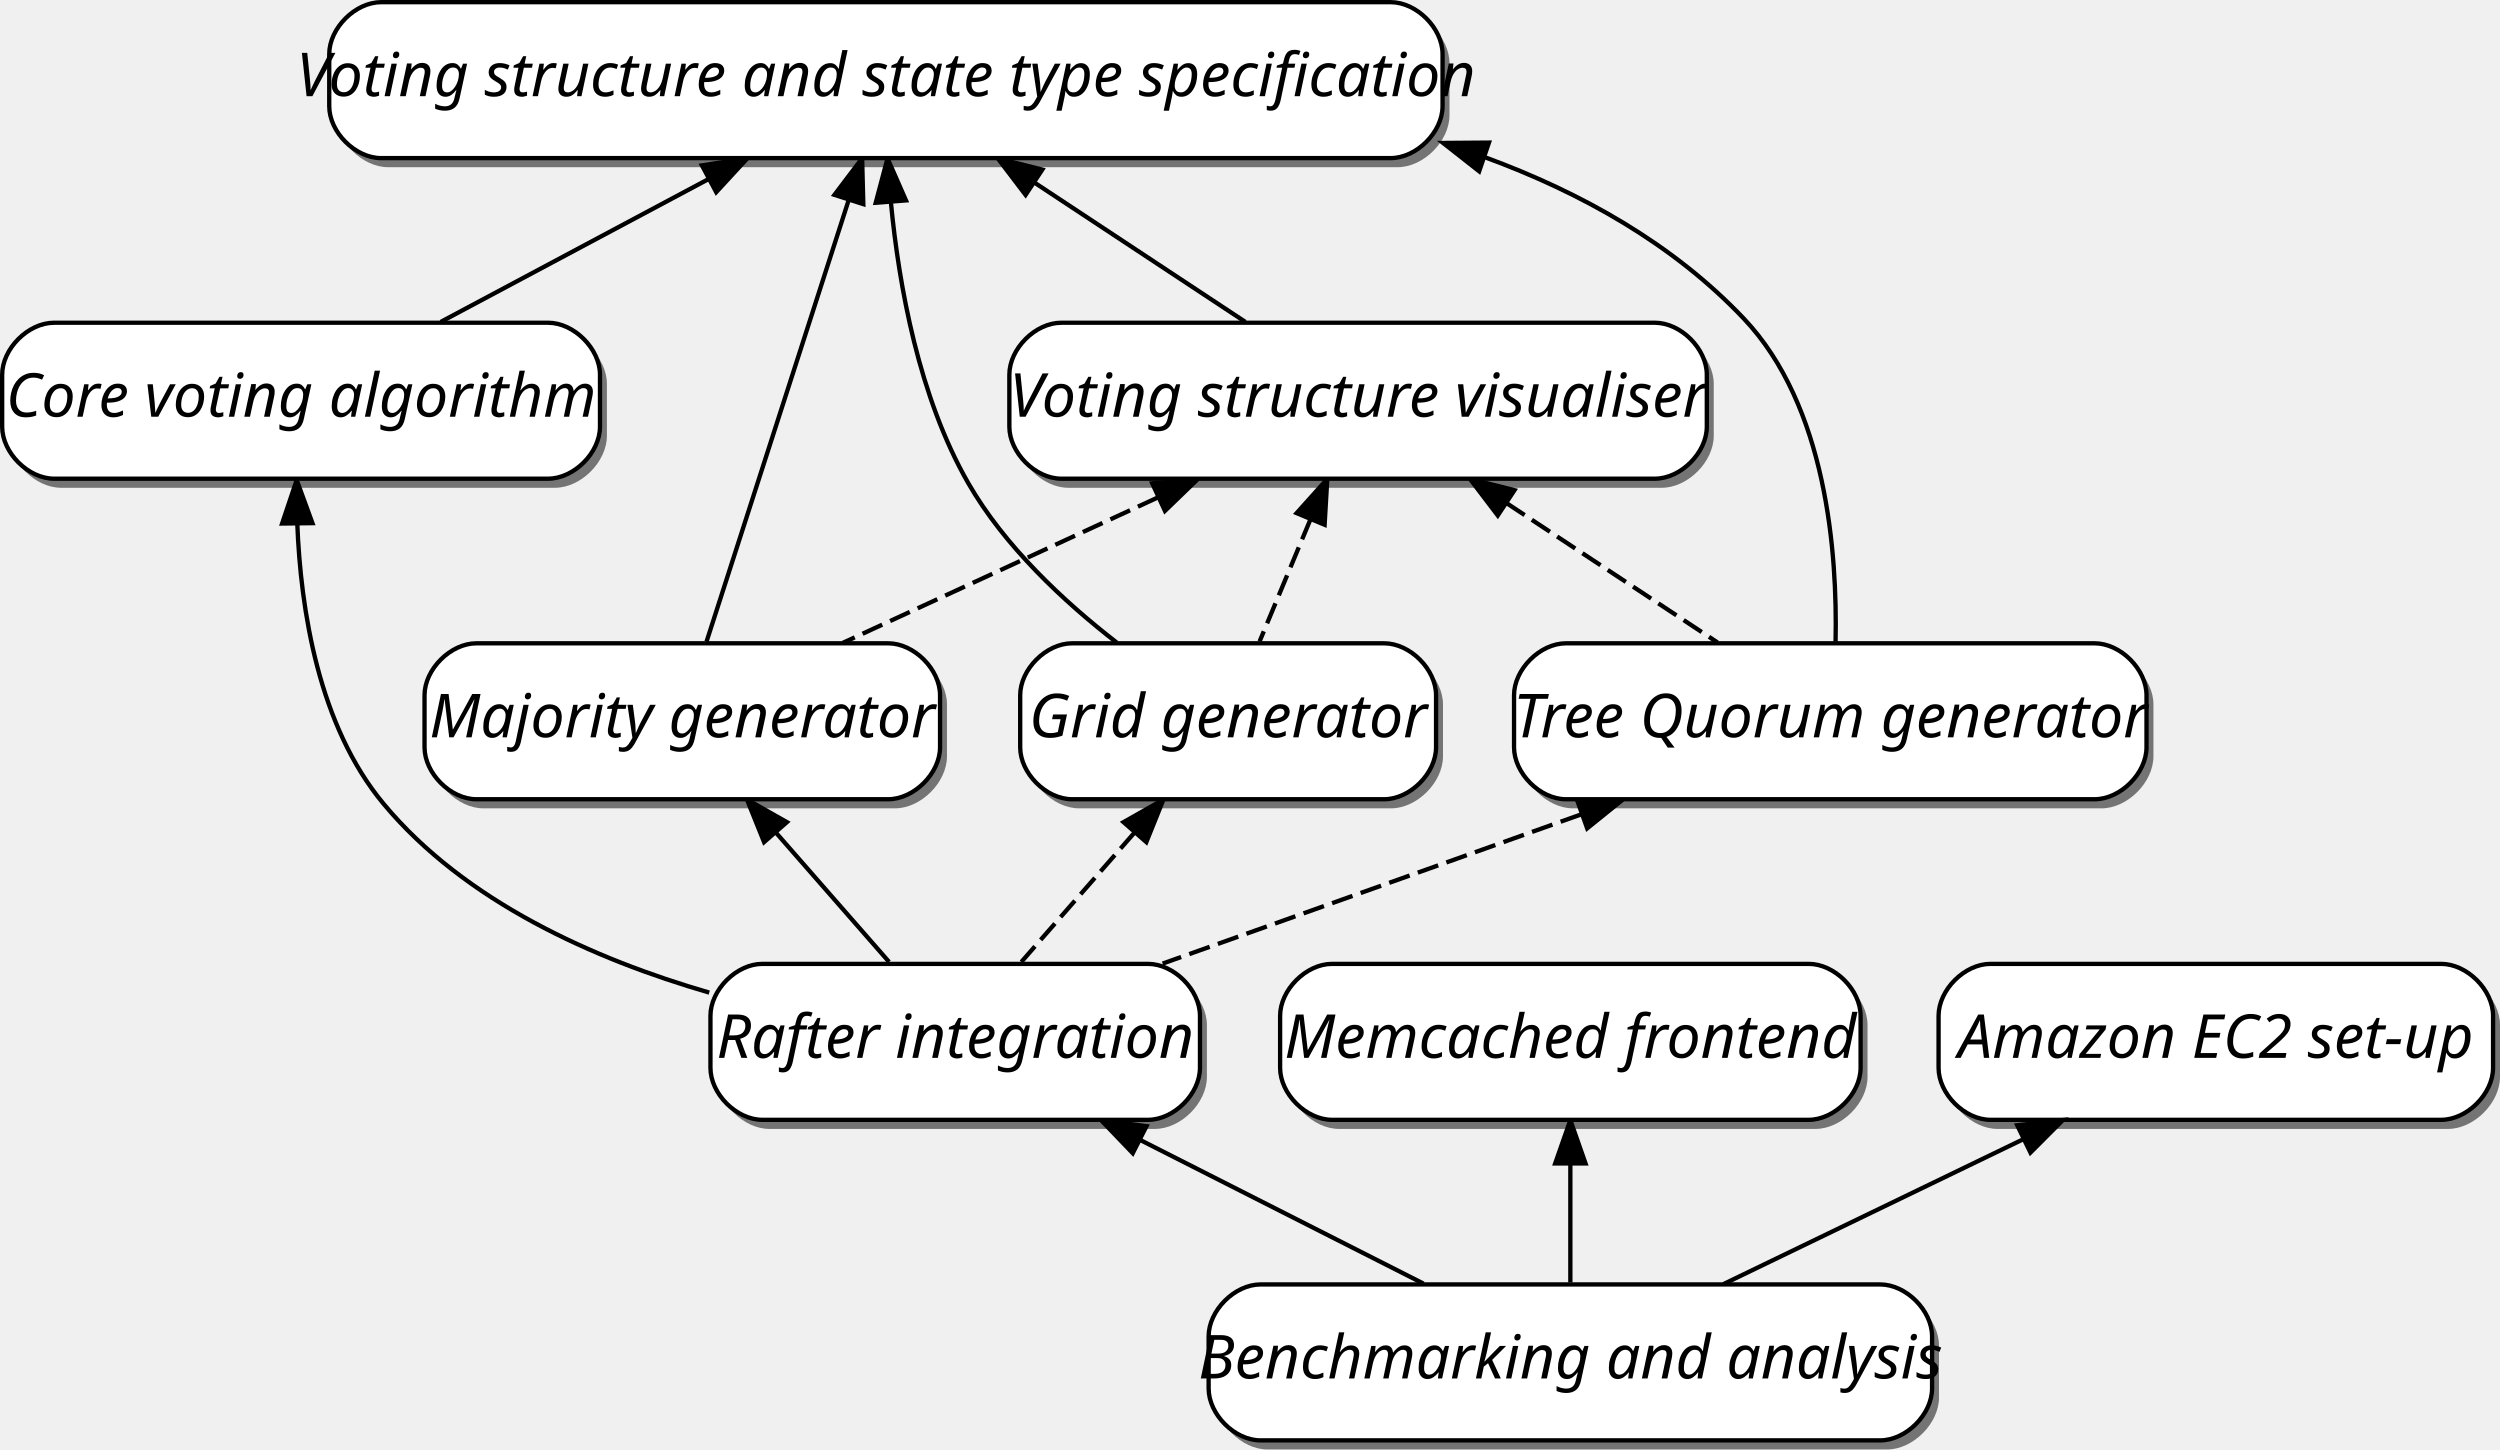
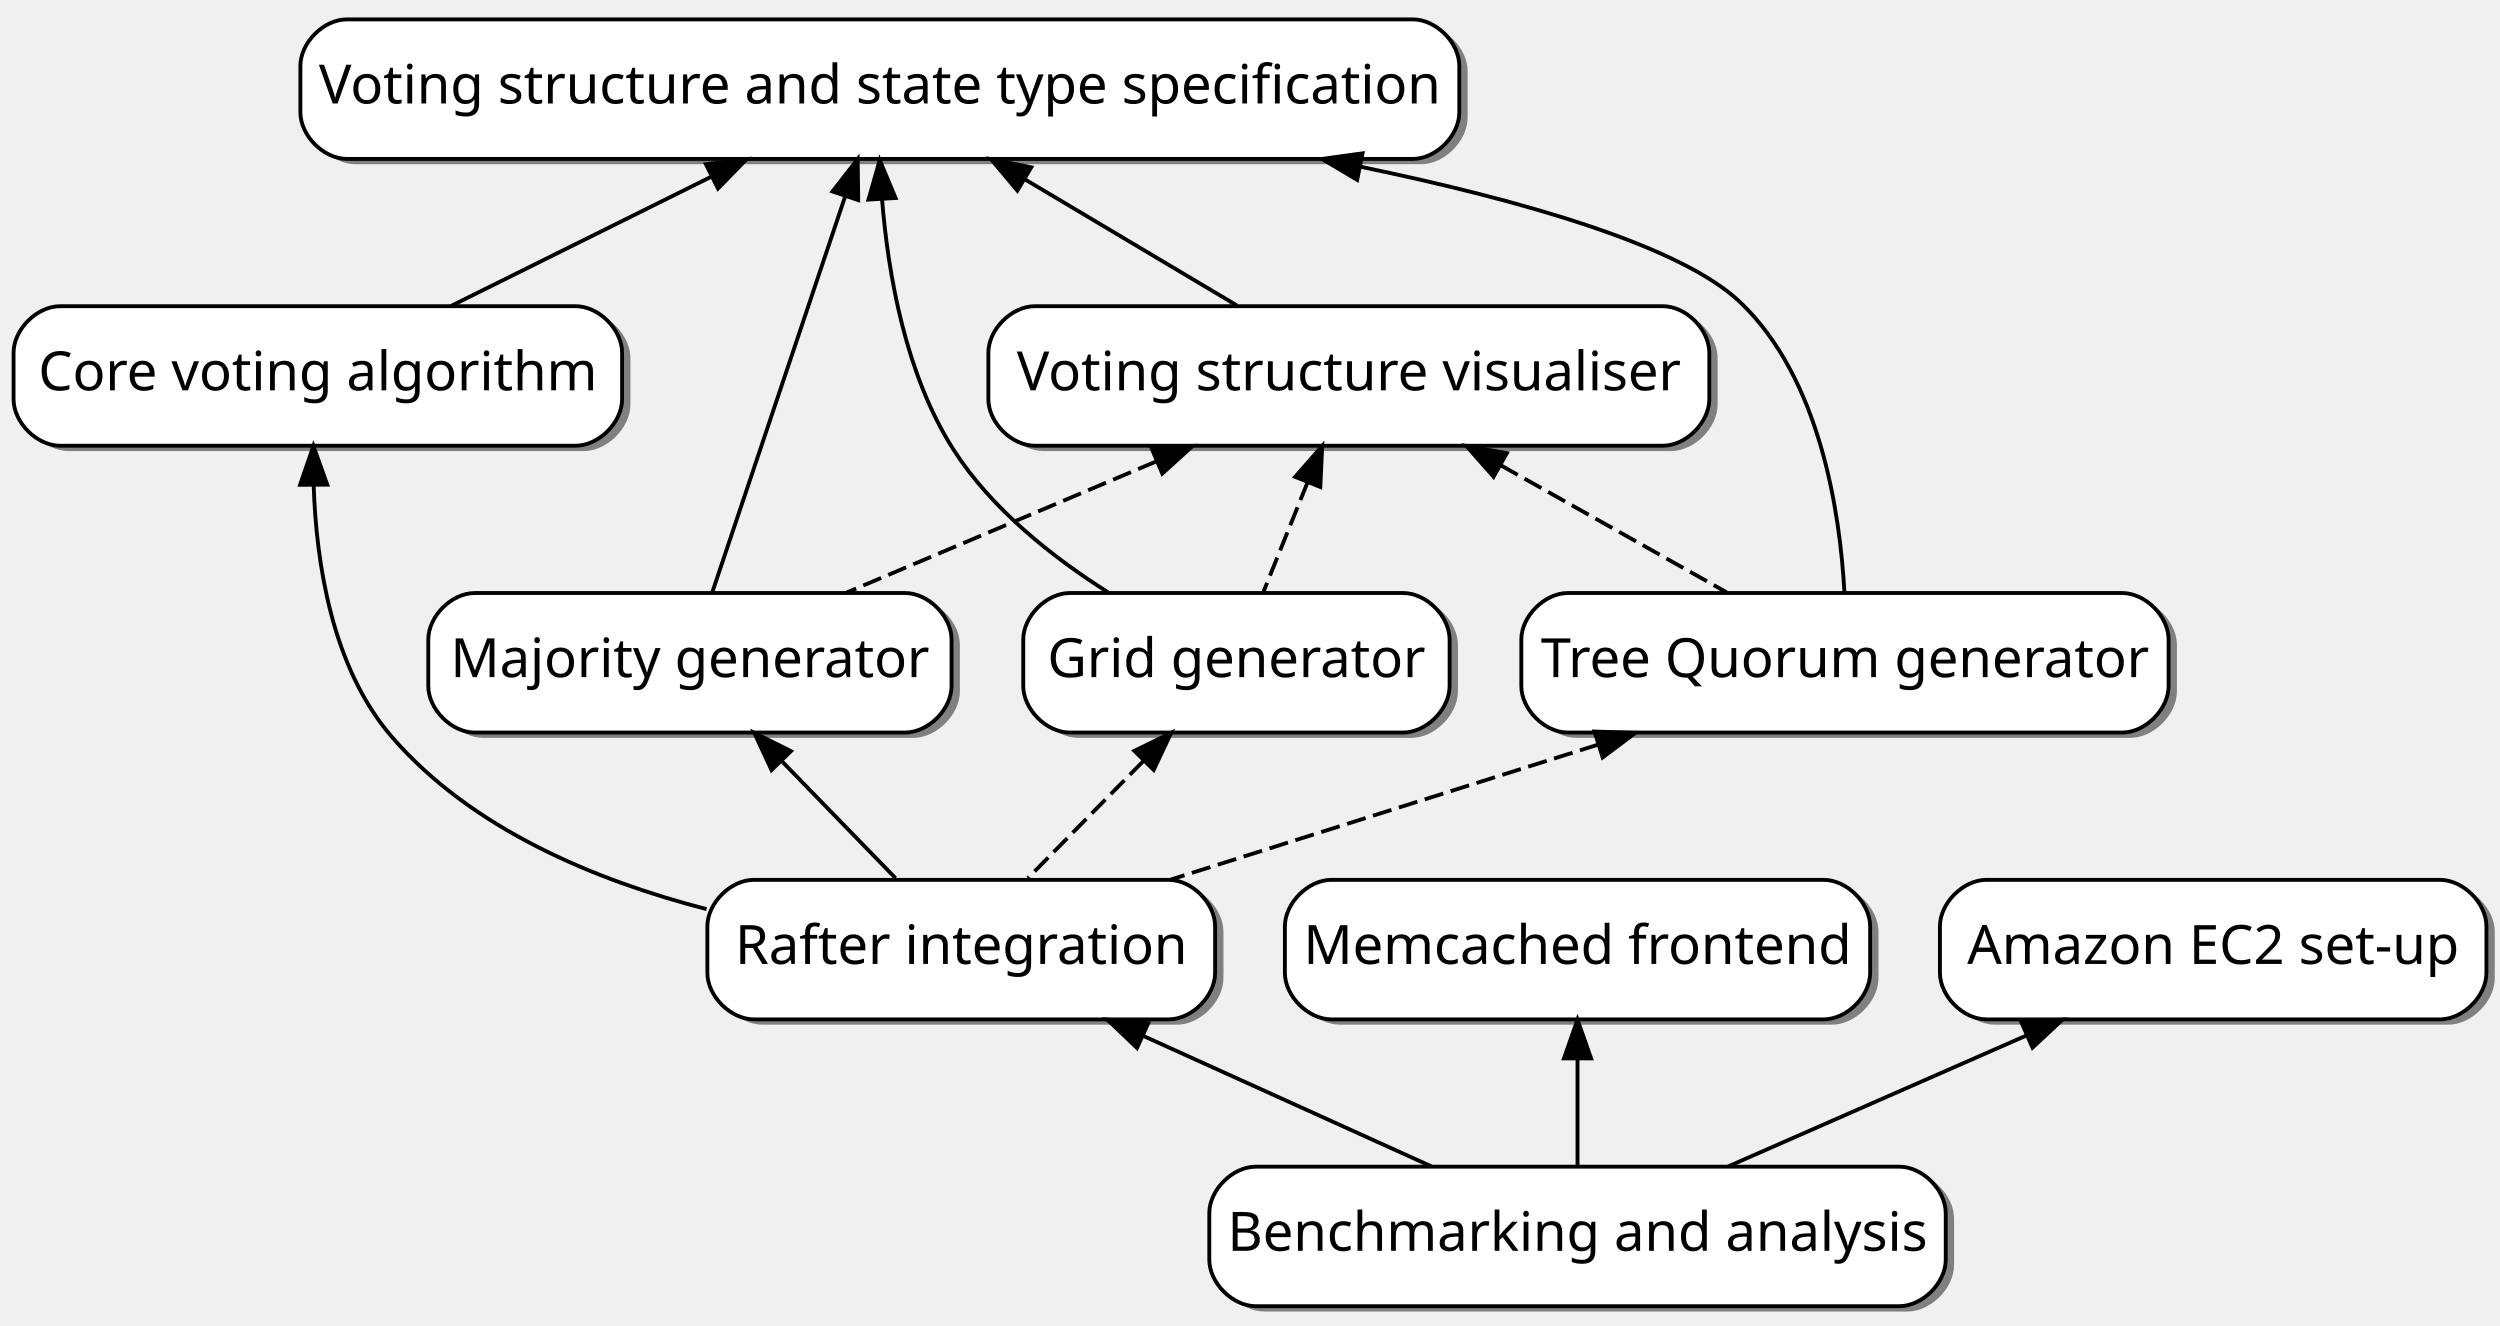
- <svg xmlns="http://www.w3.org/2000/svg" width="721.375" height="418.25" viewBox="0 0 577.1 334.6" id="svg2" version="1.1">
-   <defs id="defs186" />
-   <g id="g3266-1" transform="translate(-1.9,-2.4)" style="fill:#747474;fill-opacity:1;stroke:none">
-     <g transform="translate(4,338)" id="node1-4" class="node" style="fill:#747474;fill-opacity:1;stroke:none">
-       <path d="m 87.5,-297 c 0,0 233,0 233,0 6,0 12,-6 12,-12 0,0 0,-12 0,-12 0,-6 -6,-12 -12,-12 0,0 -233,0 -233,0 -6,0 -12,6 -12,12 0,0 0,12 0,12 0,6 6,12 12,12" id="path12-9" style="fill:#747474;fill-opacity:1;stroke:none" />
-       <text x="204" y="-311.3" font-size="14.00" id="text14-4" style="font-size:14px;text-anchor:middle;fill:#747474;fill-opacity:1;stroke:none;font-family:'Times,serif'">Voting structure and state type specification</text>
-     </g>
-     <g transform="translate(4,338)" id="node2-1" class="node" style="fill:#747474;fill-opacity:1;stroke:none">
-       <path d="m 12,-223 c 0,0 114,0 114,0 6,0 12,-6 12,-12 0,0 0,-12 0,-12 0,-6 -6,-12 -12,-12 0,0 -114,0 -114,0 -6,0 -12,6 -12,12 0,0 0,12 0,12 0,6 6,12 12,12" id="path19-8" style="fill:#747474;fill-opacity:1;stroke:none" />
-       <text x="69" y="-237.3" font-size="14.00" id="text21-3" style="font-size:14px;text-anchor:middle;fill:#747474;fill-opacity:1;stroke:none;font-family:'Times,serif'">Core voting algorithm</text>
-     </g>
-     <g transform="translate(4,338)" id="node3-6" class="node" style="fill:#747474;fill-opacity:1;stroke:none">
-       <path d="m 244.5,-223 c 0,0 137,0 137,0 6,0 12,-6 12,-12 0,0 0,-12 0,-12 0,-6 -6,-12 -12,-12 0,0 -137,0 -137,0 -6,0 -12,6 -12,12 0,0 0,12 0,12 0,6 6,12 12,12" id="path33-7" style="fill:#747474;fill-opacity:1;stroke:none" />
-       <text x="313" y="-237.3" font-size="14.00" id="text35-8" style="font-size:14px;text-anchor:middle;fill:#747474;fill-opacity:1;stroke:none;font-family:'Times,serif'">Voting structure visualiser</text>
-     </g>
-     <g transform="translate(4,338)" id="node4-7" class="node" style="fill:#747474;fill-opacity:1;stroke:none">
-       <path d="m 109.5,-149 c 0,0 95,0 95,0 6,0 12,-6 12,-12 0,0 0,-12 0,-12 0,-6 -6,-12 -12,-12 0,0 -95,0 -95,0 -6,0 -12,6 -12,12 0,0 0,12 0,12 0,6 6,12 12,12" id="path47-9" style="fill:#747474;fill-opacity:1;stroke:none" />
-       <text x="157" y="-163.3" font-size="14.00" id="text49-0" style="font-size:14px;text-anchor:middle;fill:#747474;fill-opacity:1;stroke:none;font-family:'Times,serif'">Majority generator</text>
-     </g>
-     <g transform="translate(4,338)" id="node5-8" class="node" style="fill:#747474;fill-opacity:1;stroke:none">
-       <path d="m 247,-149 c 0,0 72,0 72,0 6,0 12,-6 12,-12 0,0 0,-12 0,-12 0,-6 -6,-12 -12,-12 0,0 -72,0 -72,0 -6,0 -12,6 -12,12 0,0 0,12 0,12 0,6 6,12 12,12" id="path61-0" style="fill:#747474;fill-opacity:1;stroke:none" />
-       <text x="283" y="-163.3" font-size="14.00" id="text63-2" style="font-size:14px;text-anchor:middle;fill:#747474;fill-opacity:1;stroke:none;font-family:'Times,serif'">Grid generator</text>
-     </g>
-     <g transform="translate(4,338)" id="node6-1" class="node" style="fill:#747474;fill-opacity:1;stroke:none">
-       <path d="m 361,-149 c 0,0 122,0 122,0 6,0 12,-6 12,-12 0,0 0,-12 0,-12 0,-6 -6,-12 -12,-12 0,0 -122,0 -122,0 -6,0 -12,6 -12,12 0,0 0,12 0,12 0,6 6,12 12,12" id="path75-2" style="fill:#747474;fill-opacity:1;stroke:none" />
-       <text x="422" y="-163.3" font-size="14.00" id="text77-6" style="font-size:14px;text-anchor:middle;fill:#747474;fill-opacity:1;stroke:none;font-family:'Times,serif'">Tree Quorum generator</text>
-     </g>
-     <g transform="translate(4,338)" id="node7-0" class="node" style="fill:#747474;fill-opacity:1;stroke:none">
-       <path d="m 175.5,-75 c 0,0 89,0 89,0 6,0 12,-6 12,-12 0,0 0,-12 0,-12 0,-6 -6,-12 -12,-12 0,0 -89,0 -89,0 -6,0 -12,6 -12,12 0,0 0,12 0,12 0,6 6,12 12,12" id="path89-5" style="fill:#747474;fill-opacity:1;stroke:none" />
-       <text x="220" y="-89.3" font-size="14.00" id="text91-4" style="font-size:14px;text-anchor:middle;fill:#747474;fill-opacity:1;stroke:none;font-family:'Times,serif'">Rafter integration</text>
-     </g>
-     <g transform="translate(4,338)" id="node10-2" class="node" style="fill:#747474;fill-opacity:1;stroke:none">
-       <path d="m 290.5,-1 c 0,0 143,0 143,0 6,0 12,-6 12,-12 0,0 0,-12 0,-12 0,-6 -6,-12 -12,-12 0,0 -143,0 -143,0 -6,0 -12,6 -12,12 0,0 0,12 0,12 0,6 6,12 12,12" id="path145-7" style="fill:#747474;fill-opacity:1;stroke:none" />
-       <text x="362" y="-15.3" font-size="14.00" id="text147-9" style="font-size:14px;text-anchor:middle;fill:#747474;fill-opacity:1;stroke:none;font-family:'Times,serif'">Benchmarking and analysis</text>
-     </g>
-     <g transform="translate(4,338)" id="node8-4" class="node" style="fill:#747474;fill-opacity:1;stroke:none">
-       <path d="m 307,-75 c 0,0 110,0 110,0 6,0 12,-6 12,-12 0,0 0,-12 0,-12 0,-6 -6,-12 -12,-12 0,0 -110,0 -110,0 -6,0 -12,6 -12,12 0,0 0,12 0,12 0,6 6,12 12,12" id="path159-3" style="fill:#747474;fill-opacity:1;stroke:none" />
-       <text x="362" y="-89.3" font-size="14.00" id="text161-7" style="font-size:14px;text-anchor:middle;fill:#747474;fill-opacity:1;stroke:none;font-family:'Times,serif'">Memcached frontend</text>
-     </g>
-     <g transform="translate(4,338)" id="node9-7" class="node" style="fill:#747474;fill-opacity:1;stroke:none">
-       <path d="m 459,-75 c 0,0 104,0 104,0 6,0 12,-6 12,-12 0,0 0,-12 0,-12 0,-6 -6,-12 -12,-12 0,0 -104,0 -104,0 -6,0 -12,6 -12,12 0,0 0,12 0,12 0,6 6,12 12,12" id="path173-1" style="fill:#747474;fill-opacity:1;stroke:none" />
-       <text x="511" y="-89.3" font-size="14.00" id="text175-3" style="font-size:14px;text-anchor:middle;fill:#747474;fill-opacity:1;stroke:none;font-family:'Times,serif'">Amazon EC2 set-up</text>
-     </g>
+ <svg xmlns="http://www.w3.org/2000/svg" width="645pt" height="342pt" viewBox="0.00 0.00 645.00 342.00" id="svg5007" version="1.1">
+   <defs id="defs5191" />
+   <g id="g5391" transform="translate(235.358,-167.5287)">
+     <path style="fill:#808080;stroke:none" id="path5017-3" d="m -143.708,209.899 c 0,0 275,0 275,0 6,0 12,-6 12,-12 0,0 0,-12 0,-12 0,-6 -6,-12 -12,-12 0,0 -275,0 -275,0 -6,0 -12,6 -12,12 0,0 0,12 0,12 0,6 6,12 12,12" />
+     <path style="fill:#808080;stroke:none" id="path5024-2" d="m -217.708,283.899 c 0,0 133,0 133,0 6,0 12,-6 12,-12 0,0 0,-12 0,-12 0,-6 -6,-12 -12,-12 0,0 -133,0 -133,0 -6,0 -12,6 -12,12 0,0 0,12 0,12 0,6 6,12 12,12" />
+     <path style="fill:#808080;stroke:none" id="path5038-3" d="m 33.792,283.899 c 0,0 162,0 162,0 6,0 12,-6 12,-12 0,0 0,-12 0,-12 0,-6 -6,-12 -12,-12 0,0 -162,0 -162,0 -6,0 -12,6 -12,12 0,0 0,12 0,12 0,6 6,12 12,12" />
+     <path style="fill:#808080;stroke:none" id="path5052-0" d="m -110.708,357.899 c 0,0 111,0 111,0 6,0 12,-6 12,-12 0,0 0,-12 0,-12 0,-6 -6,-12 -12,-12 0,0 -111,0 -111,0 -6,0 -12,6 -12,12 0,0 0,12 0,12 0,6 6,12 12,12" />
+     <path style="fill:#808080;stroke:none" id="path5066-7" d="m 42.792,357.899 c 0,0 86,0 86,0 6,0 12,-6 12,-12 0,0 0,-12 0,-12 0,-6 -6,-12 -12,-12 0,0 -86,0 -86,0 -6,0 -12,6 -12,12 0,0 0,12 0,12 0,6 6,12 12,12" />
+     <path style="fill:#808080;stroke:none" id="path5080-8" d="m 171.292,357.899 c 0,0 143,0 143,0 6,0 12,-6 12,-12 0,0 0,-12 0,-12 0,-6 -6,-12 -12,-12 0,0 -143,0 -143,0 -6,0 -12,6 -12,12 0,0 0,12 0,12 0,6 6,12 12,12" />
+     <path style="fill:#808080;stroke:none" id="path5094-8" d="m -38.708,431.899 c 0,0 107,0 107,0 6,0 12,-6 12,-12 0,0 0,-12 0,-12 0,-6 -6,-12 -12,-12 0,0 -107,0 -107,0 -6,0 -12,6 -12,12 0,0 0,12 0,12 0,6 6,12 12,12" />
+     <path style="fill:#808080;stroke:none" id="path5150-8" d="m 90.792,505.899 c 0,0 166,0 166,0 6,0 12,-6 12,-12 0,0 0,-12 0,-12 0,-6 -6,-12 -12,-12 0,0 -166,0 -166,0 -6,0 -12,6 -12,12 0,0 0,12 0,12 0,6 6,12 12,12" />
+     <path style="fill:#808080;stroke:none" id="path5164-8" d="m 110.292,431.899 c 0,0 127,0 127,0 6,0 12,-6 12,-12 0,0 0,-12 0,-12 0,-6 -6,-12 -12,-12 0,0 -127,0 -127,0 -6,0 -12,6 -12,12 0,0 0,12 0,12 0,6 6,12 12,12" />
+     <path style="fill:#808080;stroke:none" id="path5178-8" d="m 279.292,431.899 c 0,0 117,0 117,0 6,0 12,-6 12,-12 0,0 0,-12 0,-12 0,-6 -6,-12 -12,-12 0,0 -117,0 -117,0 -6,0 -12,6 -12,12 0,0 0,12 0,12 0,6 6,12 12,12" />
  </g>
-   <g class="edge" id="edge2" transform="translate(0.5,333.5)">
-     <path style="fill:none;stroke:#000000" id="path26" d="m 163.175,-292.226 c -19.853,10.588 -43.374,23.132 -61.944,33.036" />
-     <polygon style="fill:#000000;stroke:#000000" id="polygon28" points="172.007,-296.937 164.83,-289.143 161.536,-295.319 161.536,-295.319 " />
-   </g>
-   <g class="edge" id="edge1" transform="translate(0.5,333.5)">
-     <path style="fill:none;stroke:#000000" id="path40" d="m 238.269,-291.364 c 15.747,10.402 34.119,22.538 48.707,32.174" />
-     <polygon style="fill:#000000;stroke:#000000" id="polygon42" points="229.831,-296.937 240.105,-294.346 236.246,-288.505 236.246,-288.505 " />
-   </g>
-   <g class="edge" id="edge3" transform="translate(0.5,333.5)">
-     <path style="fill:none;stroke:#000000" id="path54" d="m 195.392,-287.262 c -9.548,29.662 -24.676,76.654 -32.798,101.884" />
-     <polygon style="fill:#000000;stroke:#000000" id="polygon56" points="198.517,-296.966 198.784,-286.375 192.121,-288.52 192.121,-288.52 " />
-   </g>
-   <g class="edge" id="edge5" transform="translate(0.5,333.5)">
-     <path style="fill:none;stroke:#000000" id="path68" d="m 205.16,-286.754 c 1.845,19.197 6.458,44.912 17.84,64.754 8.368,14.587 22.075,27.364 34.276,36.823" />
-     <polygon style="fill:#000000;stroke:#000000" id="polygon70" points="204.378,-296.939 208.633,-287.236 201.653,-286.701 201.653,-286.701 " />
-   </g>
-   <g class="edge" id="edge7" transform="translate(0.5,333.5)">
-     <path style="fill:none;stroke:#000000" id="path82" d="m 342.267,-297.208 c 22.363,8.199 43.475,20.079 59.733,37.208 19.129,20.154 21.672,54.111 21.222,74.652" />
-     <polygon style="fill:#000000;stroke:#000000" id="polygon84" points="332.617,-300.501 343.212,-300.584 340.951,-293.959 340.951,-293.959 " />
-   </g>
-   <g class="edge" id="edge12" transform="translate(0.5,333.5)">
-     <path style="fill:none;stroke:#000000" id="path96" d="m 68.124,-212.643 c 0.778,20.003 4.949,46.67 19.876,64.643 18.825,22.667 48.671,35.929 75.224,43.632" />
-     <polygon style="fill:#000000;stroke:#000000" id="polygon98" points="67.99,-222.692 71.623,-212.74 64.624,-212.647 64.624,-212.647 " />
-   </g>
-   <g class="edge" id="edge4" transform="translate(0.5,333.5)">
-     <path style="fill:none;stroke:#000000;stroke-dasharray:5, 2" id="path103" d="m 266.717,-218.638 c -23.222,10.717 -50.965,23.521 -72.743,33.573" />
-     <polygon style="fill:#000000;stroke:#000000" id="polygon105" points="276.03,-222.937 268.417,-215.569 265.484,-221.924 265.484,-221.924 " />
-   </g>
-   <g class="edge" id="edge6" transform="translate(0.5,333.5)">
-     <path style="fill:none;stroke:#000000;stroke-dasharray:5, 2" id="path110" d="m 302.005,-213.612 c -3.912,9.389 -8.217,19.72 -11.738,28.171" />
-     <polygon style="fill:#000000;stroke:#000000" id="polygon112" points="305.89,-222.937 305.275,-212.36 298.813,-215.052 298.813,-215.052 " />
-   </g>
-   <g class="edge" id="edge8" transform="translate(0.5,333.5)">
-     <path style="fill:none;stroke:#000000;stroke-dasharray:5, 2" id="path117" d="m 347.269,-217.364 c 15.747,10.402 34.119,22.538 48.707,32.174" />
-     <polygon style="fill:#000000;stroke:#000000" id="polygon119" points="338.831,-222.937 349.105,-220.346 345.246,-214.505 345.246,-214.505 " />
-   </g>
-   <g class="edge" id="edge9" transform="translate(0.5,333.5)">
-     <path style="fill:none;stroke:#000000" id="path124" d="m 178.544,-141.379 c 8.613,9.844 18.333,20.953 26.195,29.938" />
-     <polygon style="fill:#000000;stroke:#000000" id="polygon126" points="171.93,-148.937 181.149,-143.716 175.881,-139.106 175.881,-139.106 " />
-   </g>
-   <g class="edge" id="edge10" transform="translate(0.5,333.5)">
-     <path style="fill:none;stroke:#000000;stroke-dasharray:5, 2" id="path131" d="m 261.456,-141.379 c -8.613,9.844 -18.333,20.953 -26.195,29.938" />
-     <polygon style="fill:#000000;stroke:#000000" id="polygon133" points="268.07,-148.937 264.119,-139.106 258.851,-143.716 258.851,-143.716 " />
-   </g>
-   <g class="edge" id="edge11" transform="translate(0.5,333.5)">
-     <path style="fill:none;stroke:#000000;stroke-dasharray:5, 2" id="path138" d="m 364.462,-145.491 c -30.541,10.885 -67.633,24.106 -96.585,34.426" />
-     <polygon style="fill:#000000;stroke:#000000" id="polygon140" points="374.129,-148.937 365.884,-142.283 363.534,-148.876 363.534,-148.876 " />
-   </g>
-   <g class="edge" id="edge15" transform="translate(0.5,333.5)">
-     <path style="fill:none;stroke:#000000" id="path152" d="m 262.66,-70.369 c 20.941,10.618 45.817,23.231 65.437,33.179" />
-     <polygon style="fill:#000000;stroke:#000000" id="polygon154" points="253.652,-74.937 264.154,-73.536 260.988,-67.293 260.988,-67.293 " />
-   </g>
-   <g class="edge" id="edge14" transform="translate(0.5,333.5)">
-     <path style="fill:none;stroke:#000000" id="path166" d="m 362,-64.719 c 0,9.147 0,19.094 0,27.279" />
-     <polygon style="fill:#000000;stroke:#000000" id="polygon168" points="362,-74.937 365.5,-64.937 358.5,-64.937 358.5,-64.937 " />
-   </g>
-   <path d="m 88,36.5 c 0,0 233,0 233,0 6,0 12,-6 12,-12 0,0 0,-12 0,-12 0,-6 -6,-12 -12,-12 0,0 -233,0 -233,0 -6,0 -12,6 -12,12 0,0 0,12 0,12 0,6 6,12 12,12" id="path12" style="fill:#ffffff;fill-opacity:1;stroke:#000000" />
-   <text x="204.5" y="22.2" font-size="14.00" id="text14" style="font-size:14px;font-style:italic;font-variant:normal;font-weight:normal;font-stretch:normal;text-anchor:middle;font-family:Myriad Pro;-inkscape-font-specification:Myriad Pro Italic">Voting structure and state type specification</text>
-   <path d="m 12.5,110.5 c 0,0 114,0 114,0 6,0 12,-6 12,-12 0,0 0,-12 0,-12 0,-6 -6,-12 -12,-12 0,0 -114,0 -114,0 -6,0 -12,6 -12,12 0,0 0,12 0,12 0,6 6,12 12,12" id="path19" style="fill:#ffffff;fill-opacity:1;stroke:#000000" />
-   <text x="69.5" y="96.2" font-size="14.00" id="text21" style="font-size:14px;font-style:italic;font-variant:normal;font-weight:normal;font-stretch:normal;text-anchor:middle;font-family:Myriad Pro;-inkscape-font-specification:Myriad Pro Italic">Core voting algorithm</text>
-   <path d="m 245,110.5 c 0,0 137,0 137,0 6,0 12,-6 12,-12 0,0 0,-12 0,-12 0,-6 -6,-12 -12,-12 0,0 -137,0 -137,0 -6,0 -12,6 -12,12 0,0 0,12 0,12 0,6 6,12 12,12" id="path33" style="fill:#ffffff;fill-opacity:1;stroke:#000000" />
-   <text x="313.5" y="96.2" font-size="14.00" id="text35" style="font-size:14px;font-style:italic;font-variant:normal;font-weight:normal;font-stretch:normal;text-anchor:middle;font-family:Myriad Pro;-inkscape-font-specification:Myriad Pro Italic">Voting structure visualiser</text>
-   <path d="m 110,184.5 c 0,0 95,0 95,0 6,0 12,-6 12,-12 0,0 0,-12 0,-12 0,-6 -6,-12 -12,-12 0,0 -95,0 -95,0 -6,0 -12,6 -12,12 0,0 0,12 0,12 0,6 6,12 12,12" id="path47" style="fill:#ffffff;fill-opacity:1;stroke:#000000" />
-   <text x="157.5" y="170.2" font-size="14.00" id="text49" style="font-size:14px;font-style:italic;font-variant:normal;font-weight:normal;font-stretch:normal;text-anchor:middle;font-family:Myriad Pro;-inkscape-font-specification:Myriad Pro Italic">Majority generator</text>
-   <path d="m 247.5,184.5 c 0,0 72,0 72,0 6,0 12,-6 12,-12 0,0 0,-12 0,-12 0,-6 -6,-12 -12,-12 0,0 -72,0 -72,0 -6,0 -12,6 -12,12 0,0 0,12 0,12 0,6 6,12 12,12" id="path61" style="fill:#ffffff;fill-opacity:1;stroke:#000000" />
-   <text x="283.5" y="170.2" font-size="14.00" id="text63" style="font-size:14px;font-style:italic;font-variant:normal;font-weight:normal;font-stretch:normal;text-anchor:middle;font-family:Myriad Pro;-inkscape-font-specification:Myriad Pro Italic">Grid generator</text>
-   <path d="m 361.5,184.5 c 0,0 122,0 122,0 6,0 12,-6 12,-12 0,0 0,-12 0,-12 0,-6 -6,-12 -12,-12 0,0 -122,0 -122,0 -6,0 -12,6 -12,12 0,0 0,12 0,12 0,6 6,12 12,12" id="path75" style="fill:#ffffff;fill-opacity:1;stroke:#000000" />
-   <text x="422.5" y="170.2" font-size="14.00" id="text77" style="font-size:14px;font-style:italic;font-variant:normal;font-weight:normal;font-stretch:normal;text-anchor:middle;font-family:Myriad Pro;-inkscape-font-specification:Myriad Pro Italic">Tree Quorum generator</text>
-   <path d="m 176,258.5 c 0,0 89,0 89,0 6,0 12,-6 12,-12 0,0 0,-12 0,-12 0,-6 -6,-12 -12,-12 0,0 -89,0 -89,0 -6,0 -12,6 -12,12 0,0 0,12 0,12 0,6 6,12 12,12" id="path89" style="fill:#ffffff;fill-opacity:1;stroke:#000000" />
-   <text x="220.5" y="244.2" font-size="14.00" id="text91" style="font-size:14px;font-style:italic;font-variant:normal;font-weight:normal;font-stretch:normal;text-anchor:middle;font-family:Myriad Pro;-inkscape-font-specification:Myriad Pro Italic">Rafter integration</text>
-   <path d="m 291,332.5 c 0,0 143,0 143,0 6,0 12,-6 12,-12 0,0 0,-12 0,-12 0,-6 -6,-12 -12,-12 0,0 -143,0 -143,0 -6,0 -12,6 -12,12 0,0 0,12 0,12 0,6 6,12 12,12" id="path145" style="fill:#ffffff;fill-opacity:1;stroke:#000000" />
-   <text x="362.5" y="318.2" font-size="14.00" id="text147" style="font-size:14px;font-style:italic;font-variant:normal;font-weight:normal;font-stretch:normal;text-anchor:middle;font-family:Myriad Pro;-inkscape-font-specification:Myriad Pro Italic">Benchmarking and analysis</text>
-   <path d="m 307.5,258.5 c 0,0 110,0 110,0 6,0 12,-6 12,-12 0,0 0,-12 0,-12 0,-6 -6,-12 -12,-12 0,0 -110,0 -110,0 -6,0 -12,6 -12,12 0,0 0,12 0,12 0,6 6,12 12,12" id="path159" style="fill:#ffffff;fill-opacity:1;stroke:#000000" />
-   <text x="362.5" y="244.2" font-size="14.00" id="text161" style="font-size:14px;font-style:italic;font-variant:normal;font-weight:normal;font-stretch:normal;text-anchor:middle;font-family:Myriad Pro;-inkscape-font-specification:Myriad Pro Italic">Memcached frontend</text>
-   <path d="m 459.5,258.5 c 0,0 104,0 104,0 6,0 12,-6 12,-12 0,0 0,-12 0,-12 0,-6 -6,-12 -12,-12 0,0 -104,0 -104,0 -6,0 -12,6 -12,12 0,0 0,12 0,12 0,6 6,12 12,12" id="path173" style="fill:#ffffff;fill-opacity:1;stroke:#000000" />
-   <text x="511.5" y="244.2" font-size="14.00" id="text175" style="font-size:14px;font-style:italic;font-variant:normal;font-weight:normal;font-stretch:normal;text-anchor:middle;font-family:Myriad Pro;-inkscape-font-specification:Myriad Pro Italic">Amazon EC2 set-up</text>
-   <g class="edge" id="edge13" transform="translate(0.5,333.5)">
-     <path style="fill:none;stroke:#000000" id="path180" d="m 466.498,-70.495 c -22.12,10.688 -48.474,23.424 -69.183,33.43" />
-     <polygon style="fill:#000000;stroke:#000000" id="polygon182" points="475.689,-74.937 468.208,-67.435 465.162,-73.737 465.162,-73.737 " />
-   </g>
+   <path d="m 89.5,41 c 0,0 275,0 275,0 6,0 12,-6 12,-12 0,0 0,-12 0,-12 0,-6 -6,-12 -12,-12 0,0 -275,0 -275,0 -6,0 -12,6 -12,12 0,0 0,12 0,12 0,6 6,12 12,12" id="path5017" style="fill:#ffffff;stroke:#000000" />
+   <text x="227" y="26.7" font-size="14.00" id="text5019" style="font-size:14px;text-anchor:middle;font-family:Kp">Voting structure and state type specification</text>
+   <path d="m 15.5,115 c 0,0 133,0 133,0 6,0 12,-6 12,-12 0,0 0,-12 0,-12 0,-6 -6,-12 -12,-12 0,0 -133,0 -133,0 -6,0 -12,6 -12,12 0,0 0,12 0,12 0,6 6,12 12,12" id="path5024" style="fill:#ffffff;stroke:#000000" />
+   <text x="82" y="100.7" font-size="14.00" id="text5026" style="font-size:14px;text-anchor:middle;font-family:Kp">Core voting algorithm</text>
+   <path d="M 183.404,45.648 C 161.938,56.307 136.43,68.973 116.367,78.935" id="path5031" style="fill:none;stroke:#000000" />
+   <polygon points="178.124,-295.624 188.637,-296.937 181.237,-289.355 178.124,-295.624 " id="polygon5033" style="fill:#000000;stroke:#000000" transform="translate(4,338)" />
+   <path d="m 267,115 c 0,0 162,0 162,0 6,0 12,-6 12,-12 0,0 0,-12 0,-12 0,-6 -6,-12 -12,-12 0,0 -162,0 -162,0 -6,0 -12,6 -12,12 0,0 0,12 0,12 0,6 6,12 12,12" id="path5038" style="fill:#ffffff;stroke:#000000" />
+   <text x="348" y="100.7" font-size="14.00" id="text5040" style="font-size:14px;text-anchor:middle;font-family:Kp">Voting structure visualiser</text>
+   <path d="m 264.557,46.348 c 17.587,10.465 38.211,22.737 54.554,32.462" id="path5045" style="fill:none;stroke:#000000" />
+   <polygon points="258.479,-288.816 251.675,-296.937 262.059,-294.831 258.479,-288.816 " id="polygon5047" style="fill:#000000;stroke:#000000" transform="translate(4,338)" />
+   <path d="m 122.5,189 c 0,0 111,0 111,0 6,0 12,-6 12,-12 0,0 0,-12 0,-12 0,-6 -6,-12 -12,-12 0,0 -111,0 -111,0 -6,0 -12,6 -12,12 0,0 0,12 0,12 0,6 6,12 12,12" id="path5052" style="fill:#ffffff;stroke:#000000" />
+   <text x="178" y="174.7" font-size="14.00" id="text5054" style="font-size:14px;text-anchor:middle;font-family:Kp">Majority generator</text>
+   <path d="M 218.026,50.738 C 208.071,80.4 192.3,127.392 183.832,152.622" id="path5059" style="fill:none;stroke:#000000" />
+   <polygon points="210.783,-288.6 217.283,-296.966 217.419,-286.372 210.783,-288.6 " id="polygon5061" style="fill:#000000;stroke:#000000" transform="translate(4,338)" />
+   <path d="m 276,189 c 0,0 86,0 86,0 6,0 12,-6 12,-12 0,0 0,-12 0,-12 0,-6 -6,-12 -12,-12 0,0 -86,0 -86,0 -6,0 -12,6 -12,12 0,0 0,12 0,12 0,6 6,12 12,12" id="path5066" style="fill:#ffffff;stroke:#000000" />
+   <text x="319" y="174.7" font-size="14.00" id="text5068" style="font-size:14px;text-anchor:middle;font-family:Kp">Grid generator</text>
+   <path d="m 227.563,51.325 c 1.551,19.393 6.059,45.312 18.437,64.675 9.764,15.275 25.487,27.723 39.845,36.802" id="path5073" style="fill:none;stroke:#000000" />
+   <polygon points="220.067,-286.506 222.973,-296.694 227.054,-286.917 220.067,-286.506 " id="polygon5075" style="fill:#000000;stroke:#000000" transform="translate(4,338)" />
+   <path d="m 404.5,189 c 0,0 143,0 143,0 6,0 12,-6 12,-12 0,0 0,-12 0,-12 0,-6 -6,-12 -12,-12 0,0 -143,0 -143,0 -6,0 -12,6 -12,12 0,0 0,12 0,12 0,6 6,12 12,12" id="path5080" style="fill:#ffffff;stroke:#000000" />
+   <text x="476" y="174.7" font-size="14.00" id="text5082" style="font-size:14px;text-anchor:middle;font-family:Kp">Tree Quorum generator</text>
+   <path d="M 350.956,43.004 C 393.298,51.787 433.825,63.52 449,78 c 20.593,19.65 25.722,54.098 26.858,74.807" id="path5087" style="fill:none;stroke:#000000" />
+   <polygon points="346.151,-291.588 337.04,-296.995 347.534,-298.45 346.151,-291.588 " id="polygon5089" style="fill:#000000;stroke:#000000" transform="translate(4,338)" />
+   <path d="m 194.5,263 c 0,0 107,0 107,0 6,0 12,-6 12,-12 0,0 0,-12 0,-12 0,-6 -6,-12 -12,-12 0,0 -107,0 -107,0 -6,0 -12,6 -12,12 0,0 0,12 0,12 0,6 6,12 12,12" id="path5094" style="fill:#ffffff;stroke:#000000" />
+   <text x="248" y="248.7" font-size="14.00" id="text5096" style="font-size:14px;text-anchor:middle;font-family:Kp">Rafter integration</text>
+   <path d="M 80.924,125.161 C 81.569,145.285 85.659,172.196 101,190 c 20.498,23.79 52.422,37.105 81.29,44.555" id="path5101" style="fill:none;stroke:#000000" />
+   <polygon points="73.423,-212.919 76.865,-222.939 80.423,-212.96 73.423,-212.919 " id="polygon5103" style="fill:#000000;stroke:#000000" transform="translate(4,338)" />
+   <path d="m 298.237,119.076 c -25.442,10.775 -56.001,23.718 -79.944,33.859" id="path5108" style="fill:none;stroke:#000000;stroke-dasharray:5, 2" />
+   <polygon points="293.139,-222.26 303.712,-222.937 295.869,-215.814 293.139,-222.26 " id="polygon5110" style="fill:#000000;stroke:#000000" transform="translate(4,338)" />
+   <path d="m 337.371,124.388 c -3.781,9.389 -7.942,19.72 -11.346,28.171" id="path5115" style="fill:none;stroke:#000000;stroke-dasharray:5, 2" />
+   <polygon points="330.145,-214.969 337.127,-222.937 336.638,-212.353 330.145,-214.969 " id="polygon5117" style="fill:#000000;stroke:#000000" transform="translate(4,338)" />
+   <path d="m 387.218,120.06 c 18.715,10.527 40.774,22.936 58.222,32.75" id="path5122" style="fill:none;stroke:#000000;stroke-dasharray:5, 2" />
+   <polygon points="381.334,-214.984 374.334,-222.937 384.766,-221.085 381.334,-214.984 " id="polygon5124" style="fill:#000000;stroke:#000000" transform="translate(4,338)" />
+   <path d="m 201.654,196.329 c 9.64,9.916 20.567,21.156 29.39,30.23" id="path5129" style="fill:none;stroke:#000000" />
+   <polygon points="195.05,-139.327 190.589,-148.937 200.069,-144.207 195.05,-139.327 " id="polygon5131" style="fill:#000000;stroke:#000000" transform="translate(4,338)" />
+   <path d="m 295.008,196.329 c -9.777,9.916 -20.861,21.156 -29.81,30.23" id="path5136" style="fill:none;stroke:#000000;stroke-dasharray:5, 2" />
+   <polygon points="288.66,-144.274 298.174,-148.937 293.645,-139.359 288.66,-144.274 " id="polygon5138" style="fill:#000000;stroke:#000000" transform="translate(4,338)" />
+   <path d="m 412.395,192.086 c -34.722,10.965 -77.253,24.395 -110.355,34.849" id="path5143" style="fill:none;stroke:#000000;stroke-dasharray:5, 2" />
+   <polygon points="407.377,-149.263 417.967,-148.937 409.485,-142.588 407.377,-149.263 " id="polygon5145" style="fill:#000000;stroke:#000000" transform="translate(4,338)" />
+   <path d="m 324,337 c 0,0 166,0 166,0 6,0 12,-6 12,-12 0,0 0,-12 0,-12 0,-6 -6,-12 -12,-12 0,0 -166,0 -166,0 -6,0 -12,6 -12,12 0,0 0,12 0,12 0,6 6,12 12,12" id="path5150" style="fill:#ffffff;stroke:#000000" />
+   <text x="407" y="322.7" font-size="14.00" id="text5152" style="font-size:14px;text-anchor:middle;font-family:Kp">Benchmarking and analysis</text>
+   <path d="m 294.858,267.219 c 23.732,10.747 52.161,23.62 74.456,33.716" id="path5157" style="fill:none;stroke:#000000" />
+   <polygon points="289.347,-67.624 281.681,-74.937 292.234,-74 289.347,-67.624 " id="polygon5159" style="fill:#000000;stroke:#000000" transform="translate(4,338)" />
+   <path d="m 343.5,263 c 0,0 127,0 127,0 6,0 12,-6 12,-12 0,0 0,-12 0,-12 0,-6 -6,-12 -12,-12 0,0 -127,0 -127,0 -6,0 -12,6 -12,12 0,0 0,12 0,12 0,6 6,12 12,12" id="path5164" style="fill:#ffffff;stroke:#000000" />
+   <text x="407" y="248.7" font-size="14.00" id="text5166" style="font-size:14px;text-anchor:middle;font-family:Kp">Memcached frontend</text>
+   <path d="m 407,273.281 c 0,9.147 0,19.094 0,27.279" id="path5171" style="fill:none;stroke:#000000" />
+   <polygon points="399.5,-64.937 403,-74.937 406.5,-64.937 399.5,-64.937 " id="polygon5173" style="fill:#000000;stroke:#000000" transform="translate(4,338)" />
+   <path d="m 512.5,263 c 0,0 117,0 117,0 6,0 12,-6 12,-12 0,0 0,-12 0,-12 0,-6 -6,-12 -12,-12 0,0 -117,0 -117,0 -6,0 -12,6 -12,12 0,0 0,12 0,12 0,6 6,12 12,12" id="path5178" style="fill:#ffffff;stroke:#000000" />
+   <text x="571" y="248.7" font-size="14.00" id="text5180" style="font-size:14px;text-anchor:middle;font-family:Kp">Amazon EC2 set-up</text>
+   <path d="m 522.668,267.219 c -24.478,10.747 -53.801,23.62 -76.797,33.716" id="path5185" style="fill:none;stroke:#000000" />
+   <polygon points="517.571,-74.122 528.134,-74.937 520.385,-67.712 517.571,-74.122 " id="polygon5187" style="fill:#000000;stroke:#000000" transform="translate(4,338)" />
</svg>
